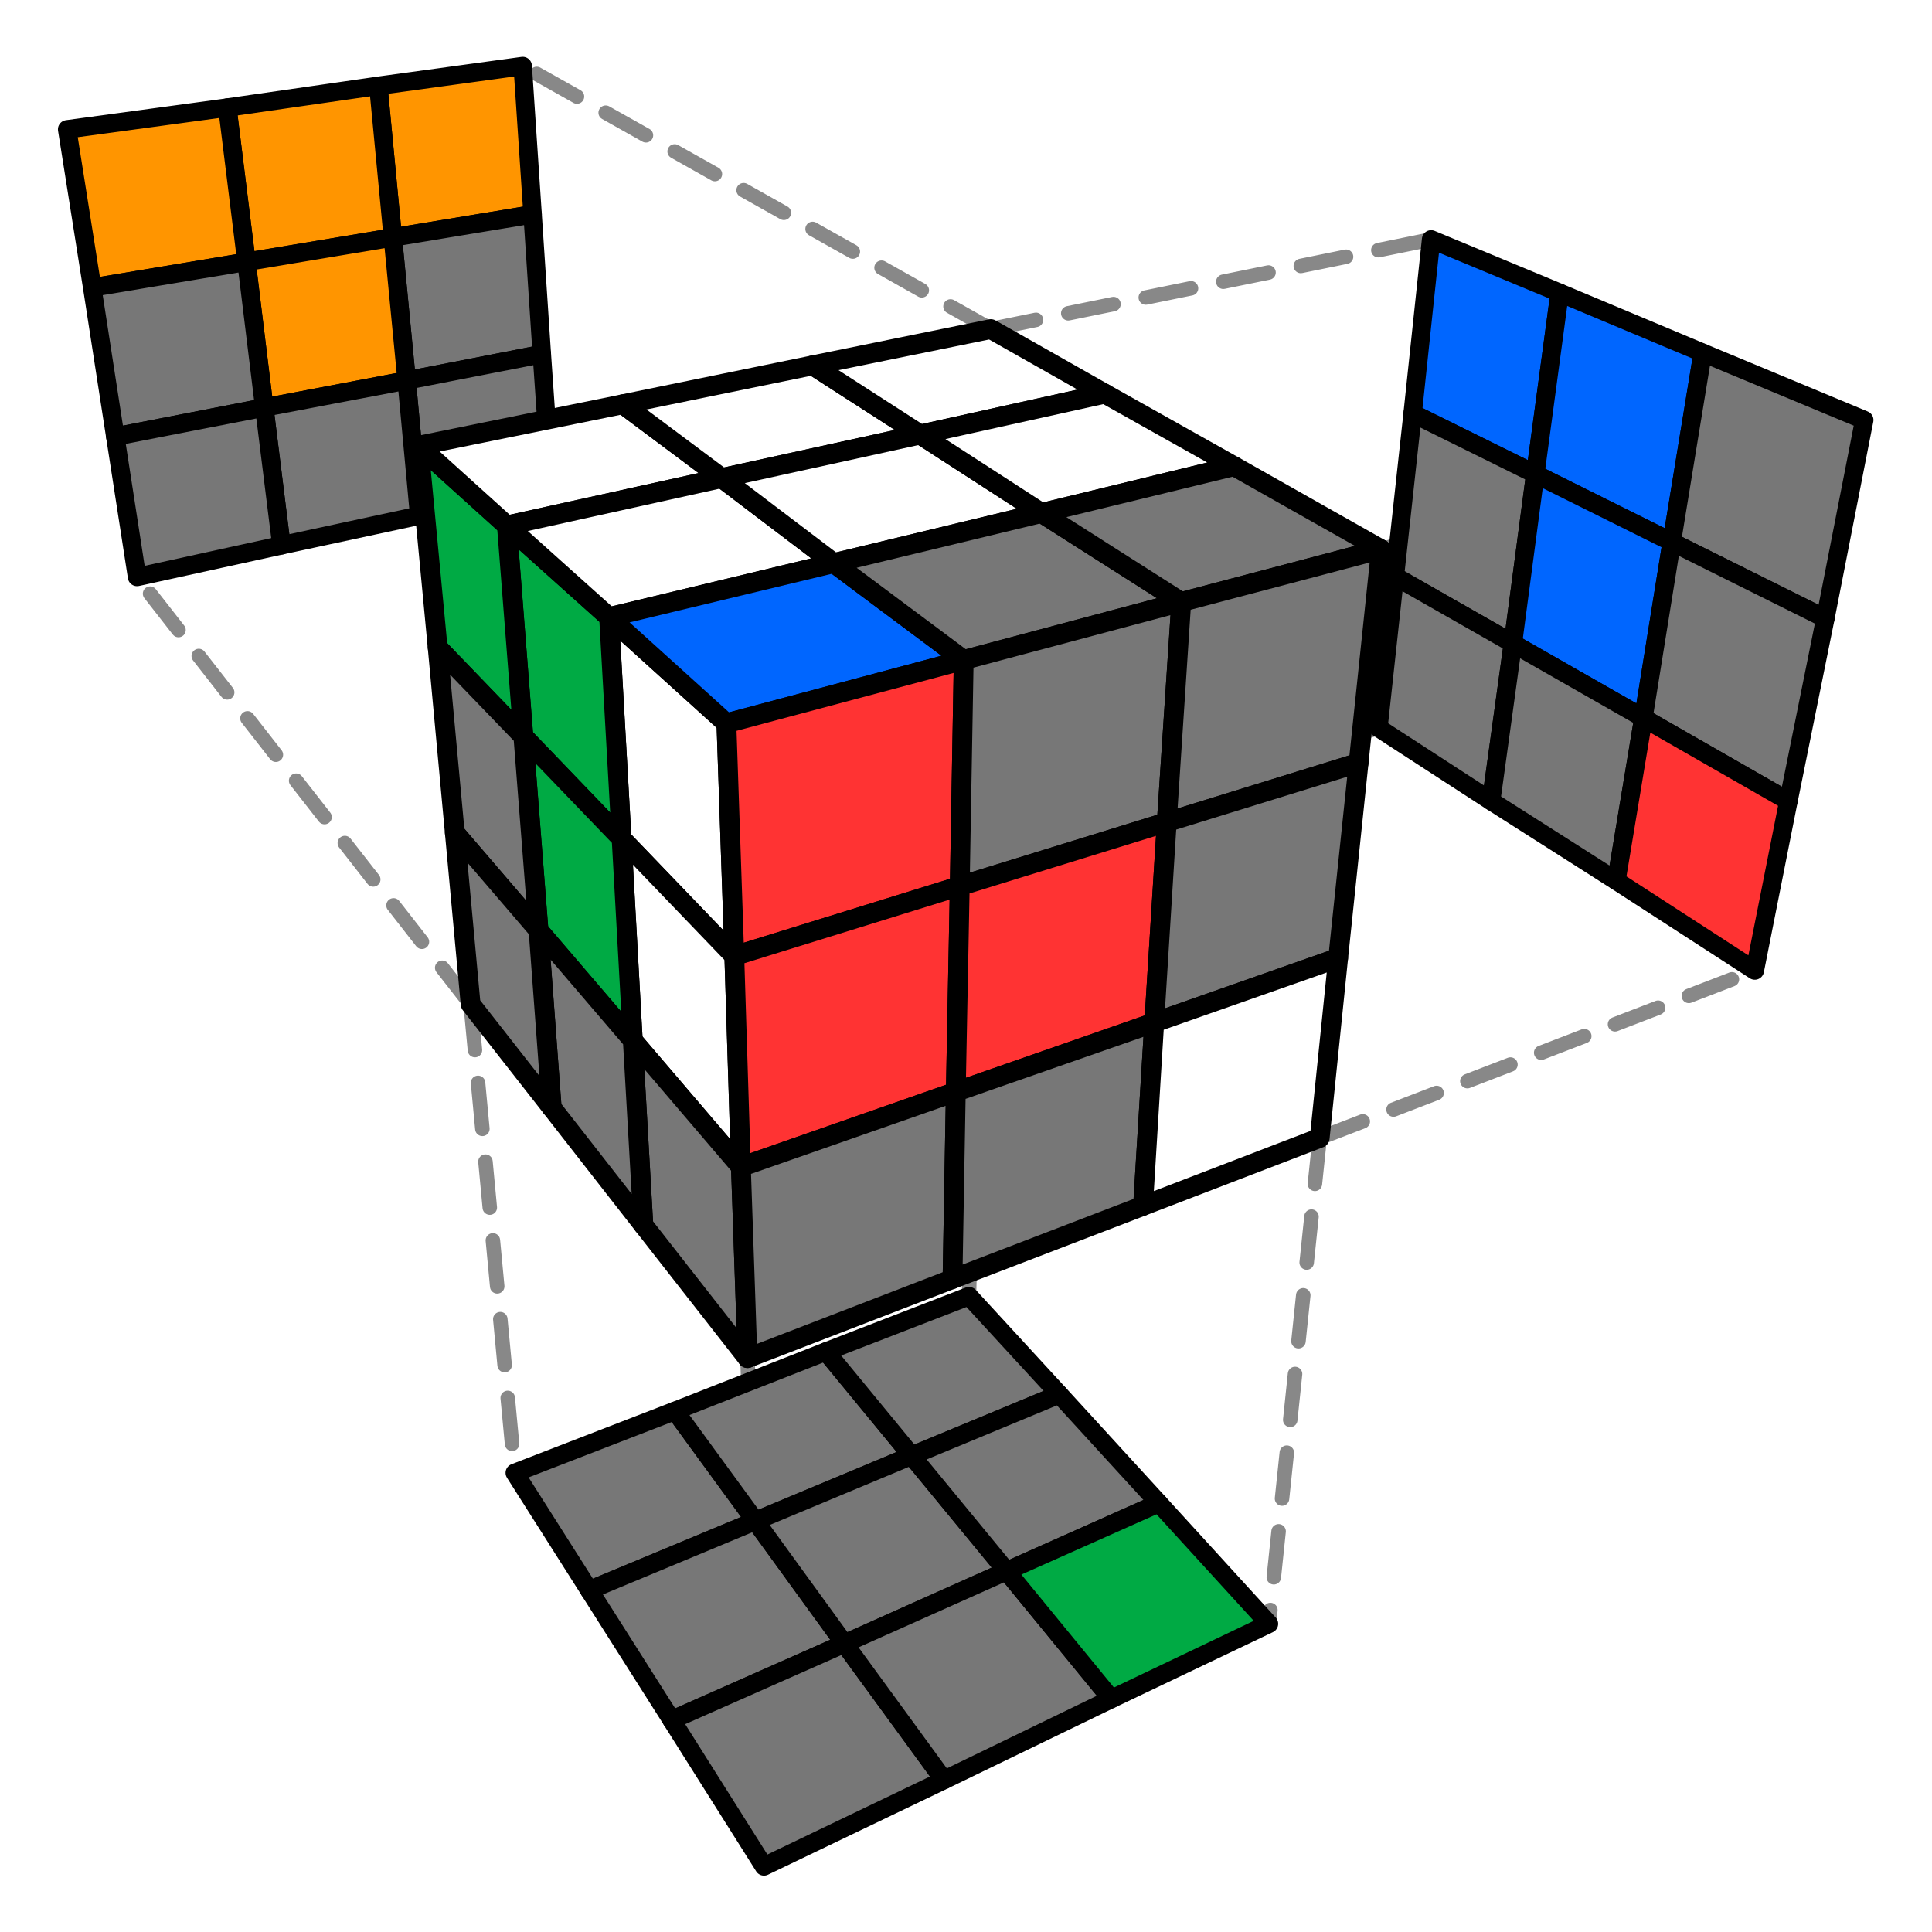
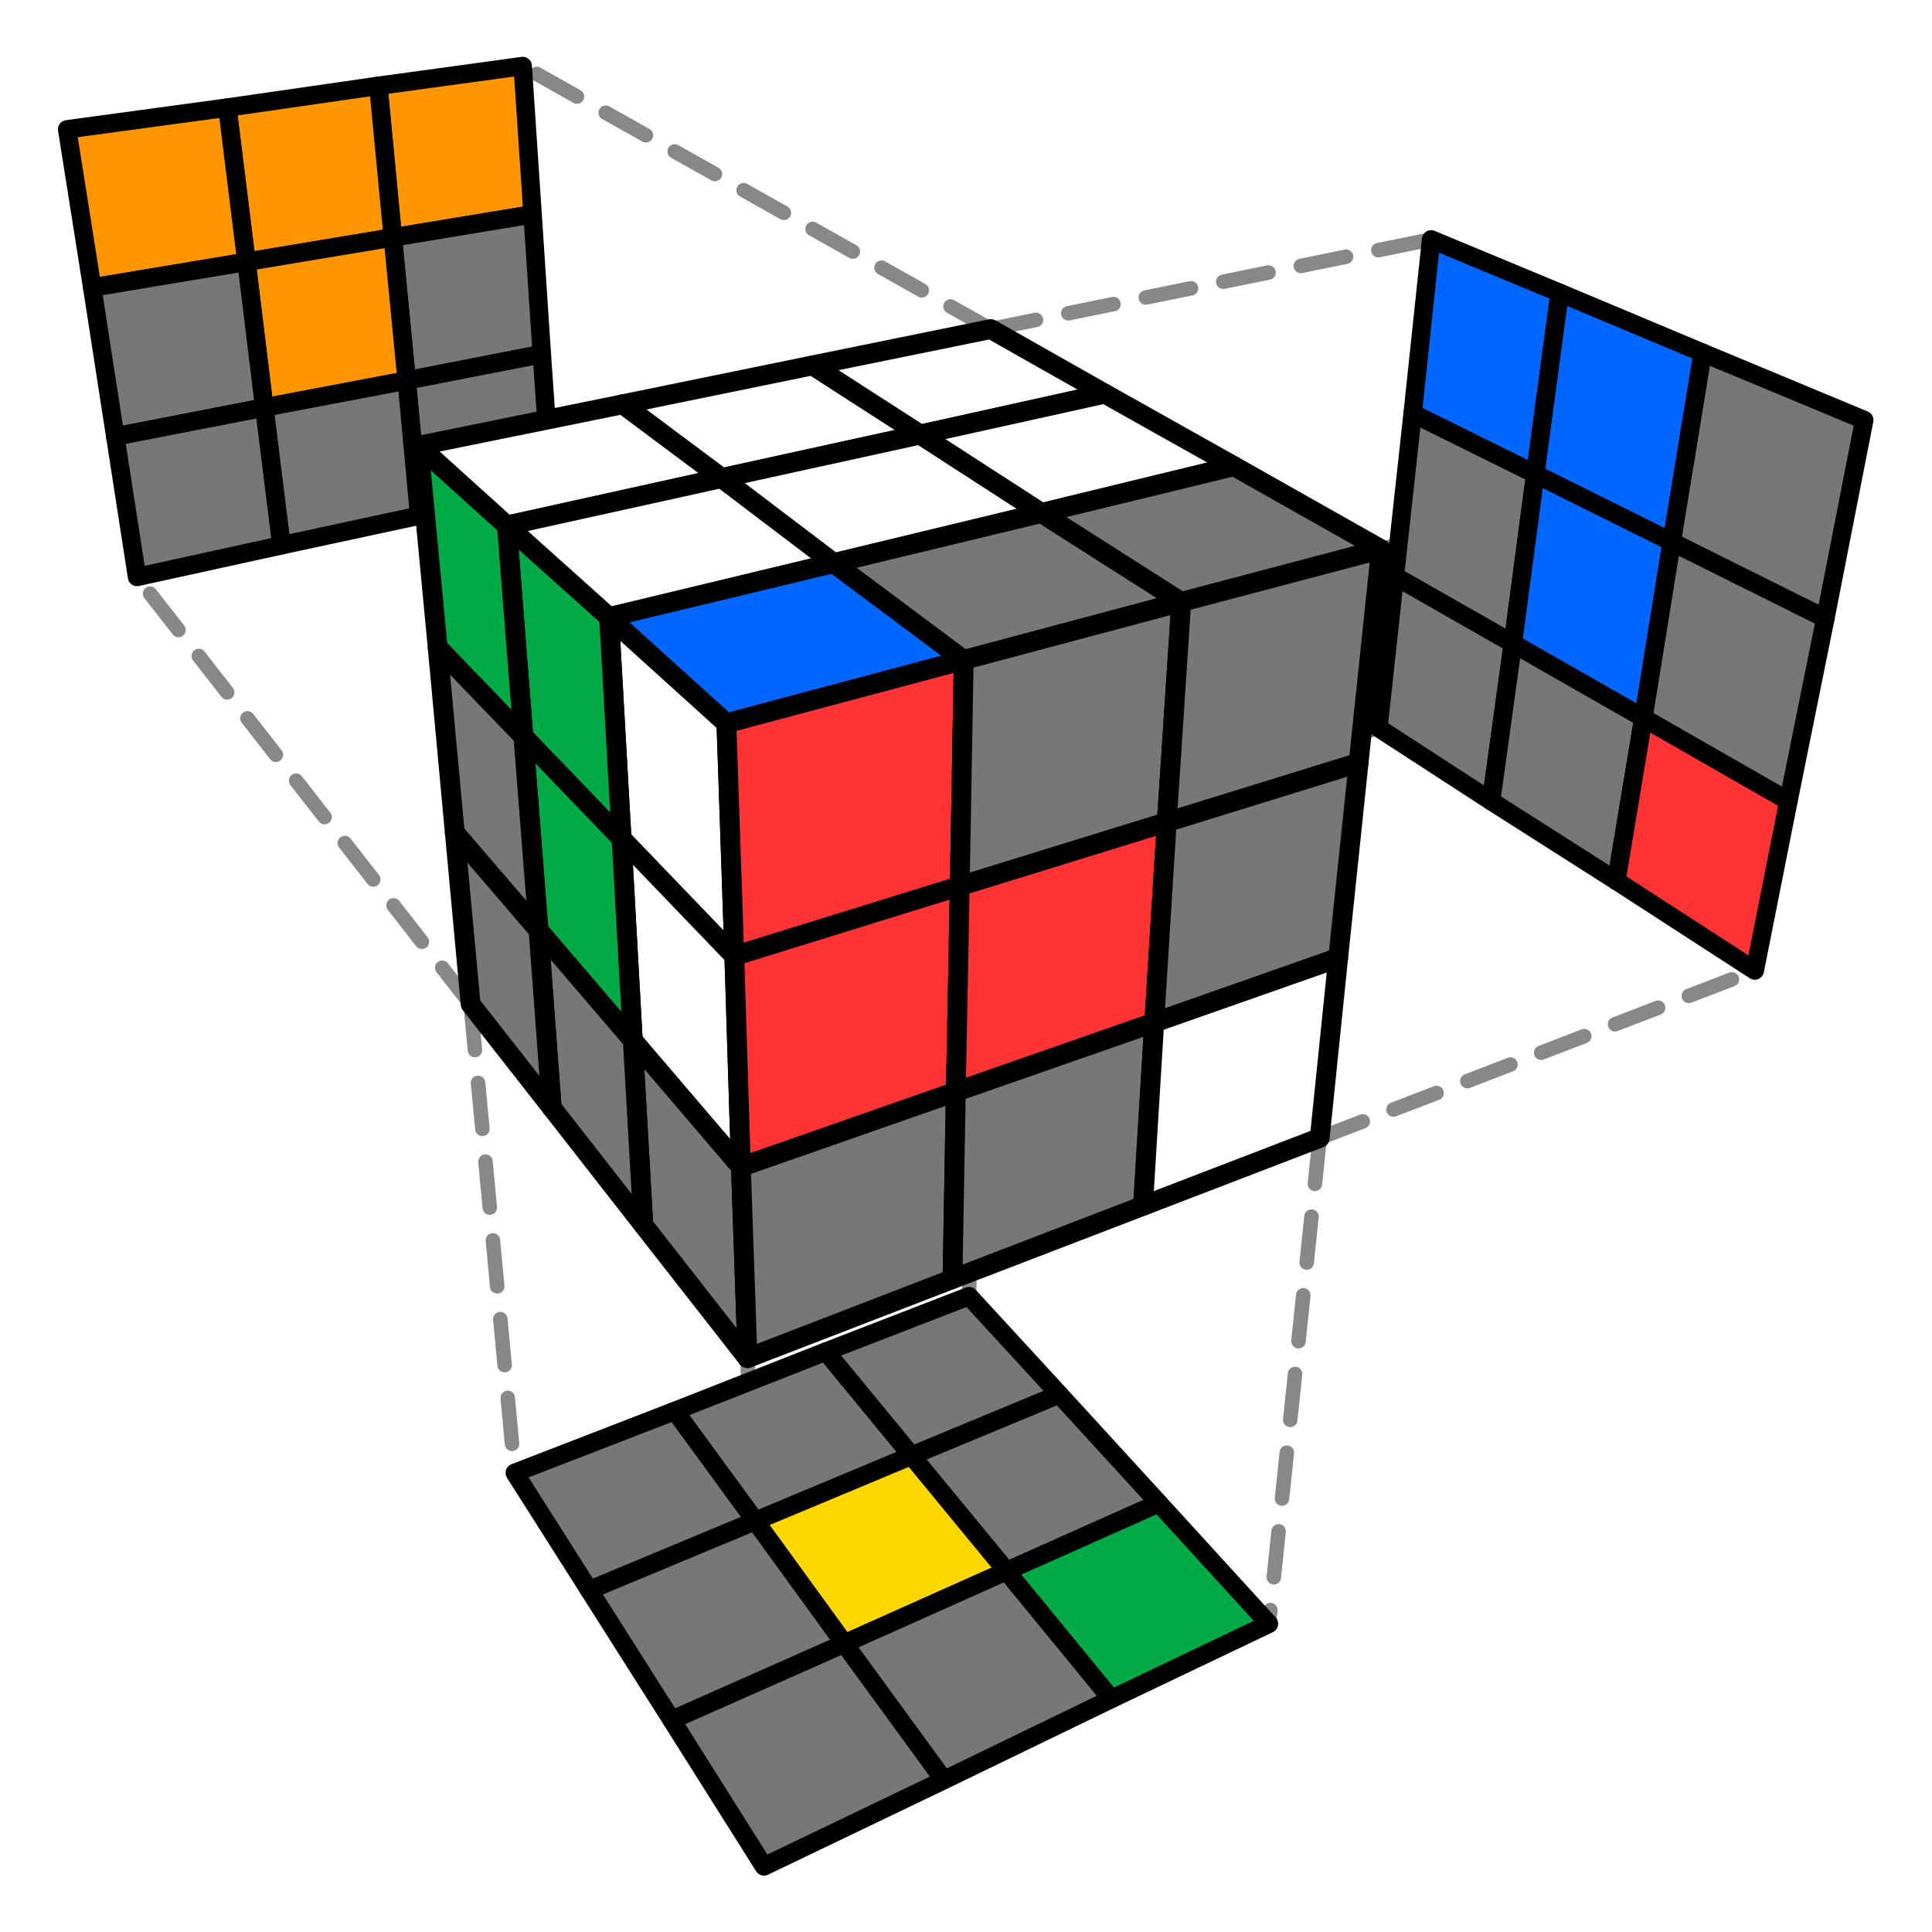
<svg xmlns="http://www.w3.org/2000/svg" width="240" height="240" viewBox="0 0 240 240">
  <rect fill="#FFFFFF" width="240" height="240" />
  <g transform="translate(109.2347,99.34969) scale(81.89226)" style="stroke:#000000;stroke-width:0.028;stroke-linejoin:round;stroke-linecap:round">
    <line x1="0.761" y1="-0.38" x2="1.494" y2="-0.576" stroke="#888888" stroke-width="0.022" stroke-dasharray="0.07,0.05" stroke-linecap="round" />
    <line x1="0.169" y1="-0.714" x2="0.837" y2="-0.85" stroke="#888888" stroke-width="0.022" stroke-dasharray="0.07,0.05" stroke-linecap="round" />
    <line x1="0.668" y1="0.513" x2="1.328" y2="0.259" stroke="#888888" stroke-width="0.022" stroke-dasharray="0.07,0.05" stroke-linecap="round" />
    <line x1="0.151" y1="0.076" x2="0.757" y2="-0.109" stroke="#888888" stroke-width="0.022" stroke-dasharray="0.07,0.05" stroke-linecap="round" />
    <line x1="-0.2" y1="0.847" x2="-0.175" y2="1.618" stroke="#888888" stroke-width="0.022" stroke-dasharray="0.07,0.05" stroke-linecap="round" />
    <line x1="0.668" y1="0.513" x2="0.591" y2="1.25" stroke="#888888" stroke-width="0.022" stroke-dasharray="0.07,0.05" stroke-linecap="round" />
    <line x1="-0.62" y1="0.31" x2="-0.553" y2="1.021" stroke="#888888" stroke-width="0.022" stroke-dasharray="0.07,0.05" stroke-linecap="round" />
    <line x1="0.151" y1="0.076" x2="0.136" y2="0.753" stroke="#888888" stroke-width="0.022" stroke-dasharray="0.07,0.05" stroke-linecap="round" />
    <line x1="-0.62" y1="0.31" x2="-1.126" y2="-0.338" stroke="#888888" stroke-width="0.022" stroke-dasharray="0.07,0.05" stroke-linecap="round" />
    <line x1="0.151" y1="0.076" x2="-0.498" y2="-0.474" stroke="#888888" stroke-width="0.022" stroke-dasharray="0.07,0.05" stroke-linecap="round" />
    <line x1="-0.699" y1="-0.537" x2="-1.232" y2="-1.017" stroke="#888888" stroke-width="0.022" stroke-dasharray="0.07,0.05" stroke-linecap="round" />
    <line x1="0.169" y1="-0.714" x2="-0.541" y2="-1.113" stroke="#888888" stroke-width="0.022" stroke-dasharray="0.07,0.05" stroke-linecap="round" />
    <polygon fill="#0066FF" stroke="#000000" points="0.837,-0.85 1.032,-0.769 0.995,-0.494 0.809,-0.586" />
    <polygon fill="#0066FF" stroke="#000000" points="1.032,-0.769 1.249,-0.678 1.202,-0.391 0.995,-0.494" />
    <polygon fill="#777777" stroke="#000000" points="1.249,-0.678 1.494,-0.576 1.435,-0.275 1.202,-0.391" />
    <polygon fill="#777777" stroke="#000000" points="0.809,-0.586 0.995,-0.494 0.961,-0.237 0.782,-0.339" />
    <polygon fill="#0066FF" stroke="#000000" points="0.995,-0.494 1.202,-0.391 1.159,-0.124 0.961,-0.237" />
    <polygon fill="#777777" stroke="#000000" points="1.202,-0.391 1.435,-0.275 1.379,0.002 1.159,-0.124" />
    <polygon fill="#777777" stroke="#000000" points="0.782,-0.339 0.961,-0.237 0.928,0.002 0.757,-0.109" />
    <polygon fill="#777777" stroke="#000000" points="0.961,-0.237 1.159,-0.124 1.118,0.123 0.928,0.002" />
    <polygon fill="#FF3333" stroke="#000000" points="1.159,-0.124 1.379,0.002 1.328,0.259 1.118,0.123" />
    <polygon fill="#777777" stroke="#000000" points="-0.553,1.021 -0.31,0.927 -0.188,1.094 -0.44,1.199" />
    <polygon fill="#777777" stroke="#000000" points="-0.31,0.927 -0.081,0.837 0.049,0.995 -0.188,1.094" />
    <polygon fill="#777777" stroke="#000000" points="-0.081,0.837 0.136,0.753 0.273,0.902 0.049,0.995" />
    <polygon fill="#777777" stroke="#000000" points="-0.44,1.199 -0.188,1.094 -0.053,1.28 -0.315,1.396" />
-     <polygon fill="#777777" stroke="#000000" points="-0.188,1.094 0.049,0.995 0.193,1.17 -0.053,1.28" />
+     <polygon fill="#FFD700" stroke="#000000" points="-0.188,1.094 0.049,0.995 0.193,1.17 -0.053,1.28" />
    <polygon fill="#777777" stroke="#000000" points="0.049,0.995 0.273,0.902 0.424,1.067 0.193,1.17" />
    <polygon fill="#777777" stroke="#000000" points="-0.315,1.396 -0.053,1.28 0.098,1.487 -0.175,1.618" />
    <polygon fill="#777777" stroke="#000000" points="-0.053,1.28 0.193,1.17 0.352,1.364 0.098,1.487" />
    <polygon fill="#00AA44" stroke="#000000" points="0.193,1.17 0.424,1.067 0.591,1.25 0.352,1.364" />
    <polygon fill="#FF9500" stroke="#000000" points="-0.541,-1.113 -0.76,-1.083 -0.738,-0.853 -0.526,-0.888" />
    <polygon fill="#FF9500" stroke="#000000" points="-0.76,-1.083 -0.989,-1.05 -0.96,-0.816 -0.738,-0.853" />
    <polygon fill="#FF9500" stroke="#000000" points="-0.989,-1.05 -1.232,-1.017 -1.194,-0.777 -0.96,-0.816" />
    <polygon fill="#777777" stroke="#000000" points="-0.526,-0.888 -0.738,-0.853 -0.717,-0.636 -0.512,-0.676" />
    <polygon fill="#FF9500" stroke="#000000" points="-0.738,-0.853 -0.96,-0.816 -0.933,-0.595 -0.717,-0.636" />
    <polygon fill="#777777" stroke="#000000" points="-0.96,-0.816 -1.194,-0.777 -1.159,-0.551 -0.933,-0.595" />
    <polygon fill="#777777" stroke="#000000" points="-0.512,-0.676 -0.717,-0.636 -0.698,-0.431 -0.498,-0.474" />
    <polygon fill="#777777" stroke="#000000" points="-0.717,-0.636 -0.933,-0.595 -0.907,-0.386 -0.698,-0.431" />
    <polygon fill="#777777" stroke="#000000" points="-0.933,-0.595 -1.159,-0.551 -1.126,-0.338 -0.907,-0.386" />
    <polygon fill="#FFFFFF" stroke="#000000" stroke-width="0.03" points="-0.232,-0.116 -0.41,-0.277 -0.391,0.059 -0.22,0.237" />
    <polygon fill="#00AA44" stroke="#000000" stroke-width="0.03" points="-0.41,-0.277 -0.565,-0.416 -0.54,-0.096 -0.391,0.059" />
    <polygon fill="#00AA44" stroke="#000000" stroke-width="0.03" points="-0.565,-0.416 -0.699,-0.537 -0.67,-0.231 -0.54,-0.096" />
    <polygon fill="#FFFFFF" stroke="#000000" stroke-width="0.03" points="-0.22,0.237 -0.391,0.059 -0.374,0.365 -0.21,0.557" />
    <polygon fill="#00AA44" stroke="#000000" stroke-width="0.03" points="-0.391,0.059 -0.54,-0.096 -0.517,0.198 -0.374,0.365" />
    <polygon fill="#777777" stroke="#000000" stroke-width="0.03" points="-0.54,-0.096 -0.67,-0.231 -0.644,0.05 -0.517,0.198" />
    <polygon fill="#777777" stroke="#000000" stroke-width="0.03" points="-0.21,0.557 -0.374,0.365 -0.358,0.645 -0.2,0.847" />
    <polygon fill="#777777" stroke="#000000" stroke-width="0.03" points="-0.374,0.365 -0.517,0.198 -0.497,0.467 -0.358,0.645" />
    <polygon fill="#777777" stroke="#000000" stroke-width="0.03" points="-0.517,0.198 -0.644,0.05 -0.62,0.31 -0.497,0.467" />
    <polygon fill="#FFFFFF" stroke="#000000" stroke-width="0.03" points="-0.699,-0.537 -0.389,-0.6 -0.239,-0.488 -0.565,-0.416" />
    <polygon fill="#FFFFFF" stroke="#000000" stroke-width="0.03" points="-0.389,-0.6 -0.101,-0.659 0.062,-0.554 -0.239,-0.488" />
    <polygon fill="#FFFFFF" stroke="#000000" stroke-width="0.03" points="-0.101,-0.659 0.169,-0.714 0.342,-0.616 0.062,-0.554" />
    <polygon fill="#FFFFFF" stroke="#000000" stroke-width="0.03" points="-0.565,-0.416 -0.239,-0.488 -0.069,-0.359 -0.41,-0.277" />
    <polygon fill="#FFFFFF" stroke="#000000" stroke-width="0.03" points="-0.239,-0.488 0.062,-0.554 0.246,-0.435 -0.069,-0.359" />
    <polygon fill="#FFFFFF" stroke="#000000" stroke-width="0.03" points="0.062,-0.554 0.342,-0.616 0.538,-0.506 0.246,-0.435" />
    <polygon fill="#0066FF" stroke="#000000" stroke-width="0.03" points="-0.41,-0.277 -0.069,-0.359 0.128,-0.212 -0.232,-0.116" />
    <polygon fill="#777777" stroke="#000000" stroke-width="0.03" points="-0.069,-0.359 0.246,-0.435 0.458,-0.3 0.128,-0.212" />
    <polygon fill="#777777" stroke="#000000" stroke-width="0.03" points="0.246,-0.435 0.538,-0.506 0.761,-0.38 0.458,-0.3" />
    <polygon fill="#FF3333" stroke="#000000" stroke-width="0.03" points="-0.232,-0.116 0.128,-0.212 0.122,0.131 -0.22,0.237" />
    <polygon fill="#777777" stroke="#000000" stroke-width="0.03" points="0.128,-0.212 0.458,-0.3 0.436,0.034 0.122,0.131" />
    <polygon fill="#777777" stroke="#000000" stroke-width="0.03" points="0.458,-0.3 0.761,-0.38 0.727,-0.056 0.436,0.034" />
    <polygon fill="#FF3333" stroke="#000000" stroke-width="0.03" points="-0.22,0.237 0.122,0.131 0.116,0.443 -0.21,0.557" />
    <polygon fill="#FF3333" stroke="#000000" stroke-width="0.03" points="0.122,0.131 0.436,0.034 0.417,0.338 0.116,0.443" />
    <polygon fill="#777777" stroke="#000000" stroke-width="0.03" points="0.436,0.034 0.727,-0.056 0.696,0.24 0.417,0.338" />
    <polygon fill="#777777" stroke="#000000" stroke-width="0.03" points="-0.21,0.557 0.116,0.443 0.111,0.727 -0.2,0.847" />
    <polygon fill="#777777" stroke="#000000" stroke-width="0.03" points="0.116,0.443 0.417,0.338 0.4,0.616 0.111,0.727" />
    <polygon fill="#FFFFFF" stroke="#000000" stroke-width="0.03" points="0.417,0.338 0.696,0.24 0.668,0.513 0.4,0.616" />
  </g>
</svg>
